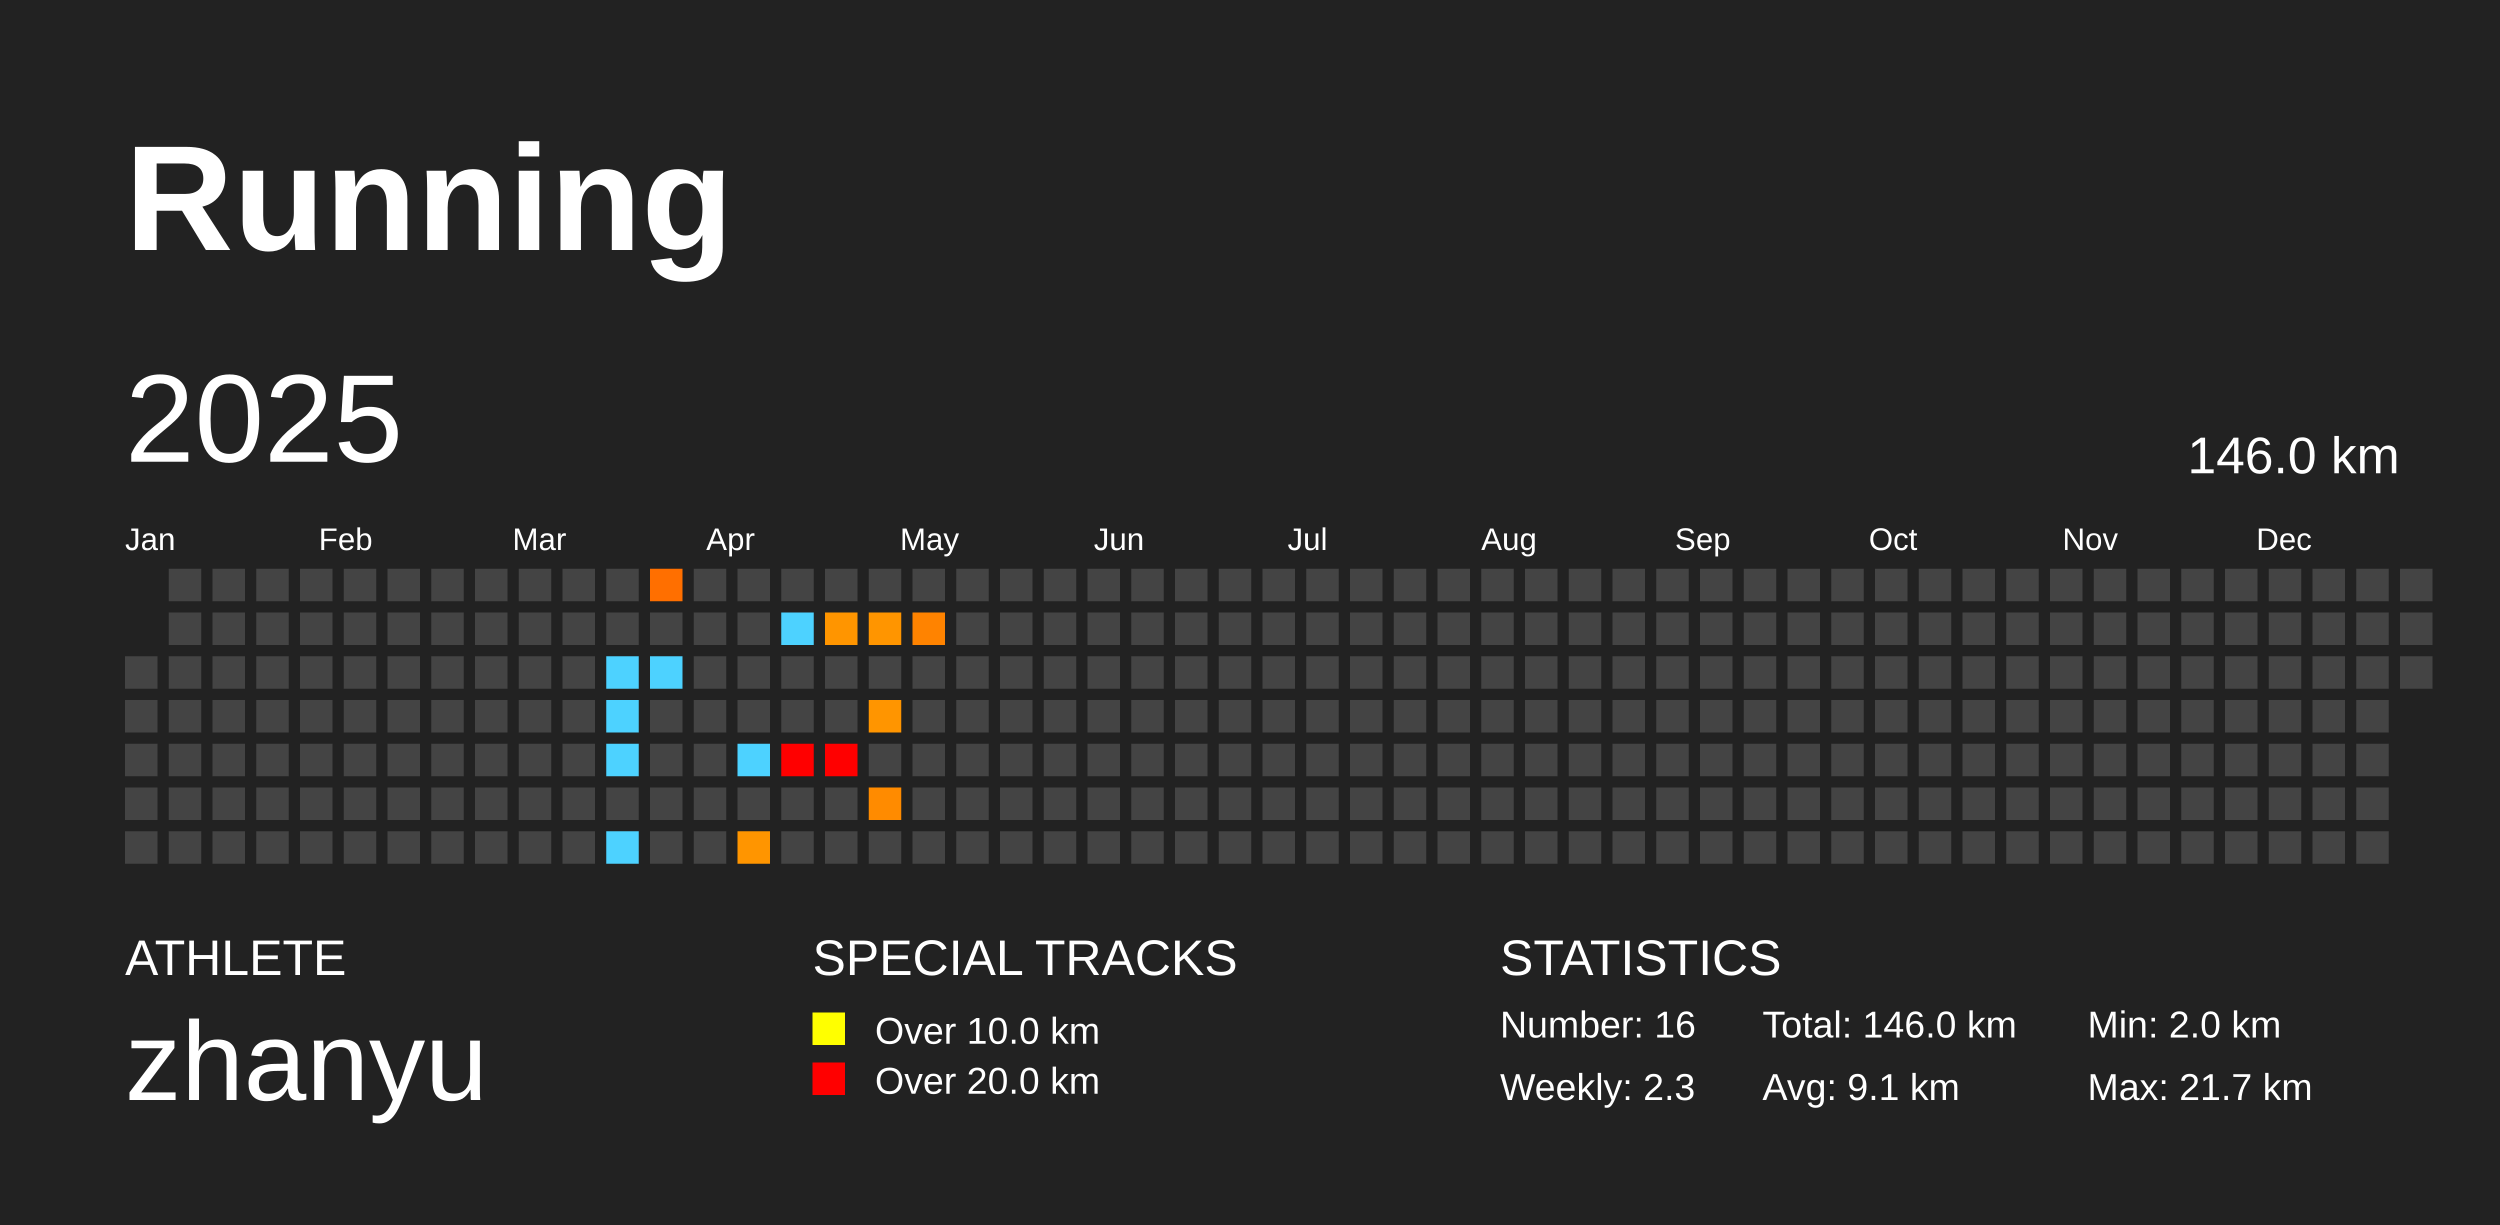
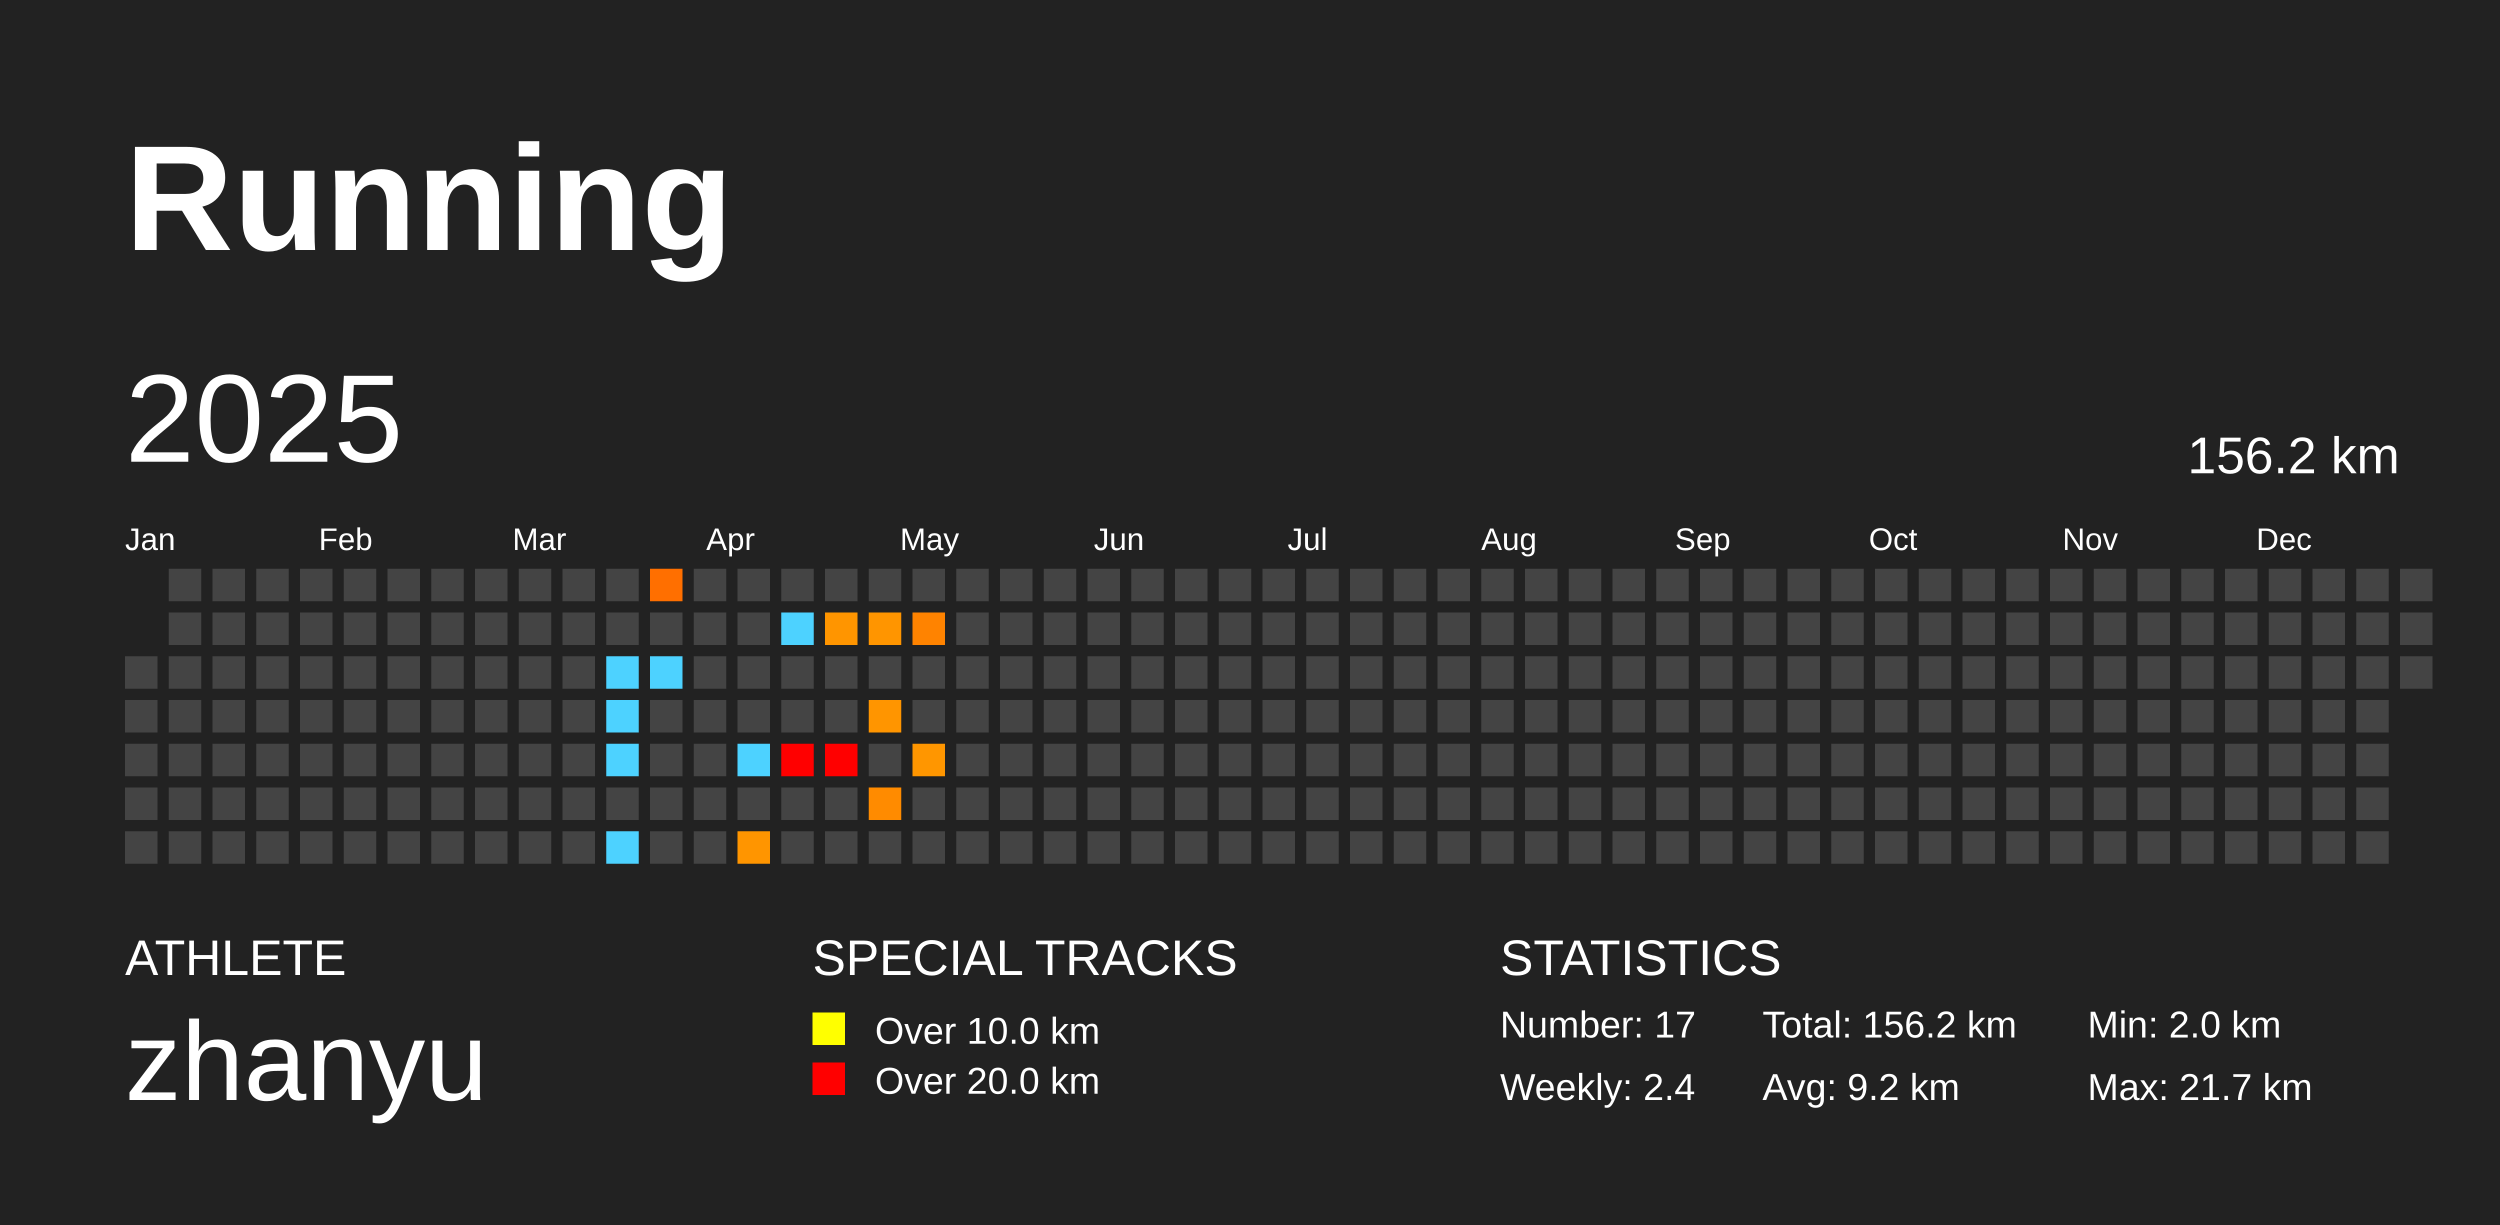
<svg xmlns="http://www.w3.org/2000/svg" baseProfile="full" height="98mm" version="1.1" viewBox="0,0,200,98" width="200mm">
  <defs />
  <rect fill="#222222" height="98" width="200" x="0" y="0" />
  <text fill="#FFFFFF" style="font-size:12px; font-family:Arial; font-weight:bold;" x="10" y="20">Running</text>
  <text fill="#FFFFFF" style="font-size:4px; font-family:Arial" x="10" y="78">ATHLETE</text>
  <text fill="#FFFFFF" style="font-size:9px; font-family:Arial" x="10" y="88">zhanyu</text>
  <text fill="#FFFFFF" style="font-size:4px; font-family:Arial" x="65" y="78">SPECIAL TRACKS</text>
  <rect fill="yellow" height="2.6" width="2.6" x="65" y="81" />
  <text fill="#FFFFFF" style="font-size:3px; font-family:Arial" x="70" y="83.5">Over 10.0 km</text>
  <rect fill="red" height="2.6" width="2.6" x="65" y="85" />
  <text fill="#FFFFFF" style="font-size:3px; font-family:Arial" x="70" y="87.5">Over 20.0 km</text>
  <text fill="#FFFFFF" style="font-size:4px; font-family:Arial" x="120" y="78">STATISTICS</text>
-   <text fill="#FFFFFF" style="font-size:3px; font-family:Arial" x="120" y="83">Number: 16</text>
-   <text fill="#FFFFFF" style="font-size:3px; font-family:Arial" x="120" y="88">Weekly: 2.3</text>
-   <text fill="#FFFFFF" style="font-size:3px; font-family:Arial" x="141" y="83">Total: 146.0 km</text>
-   <text fill="#FFFFFF" style="font-size:3px; font-family:Arial" x="141" y="88">Avg: 9.1 km</text>
+   <text fill="#FFFFFF" style="font-size:3px; font-family:Arial" x="120" y="83">Number: 17</text>
+   <text fill="#FFFFFF" style="font-size:3px; font-family:Arial" x="120" y="88">Weekly: 2.4</text>
+   <text fill="#FFFFFF" style="font-size:3px; font-family:Arial" x="141" y="83">Total: 156.2 km</text>
+   <text fill="#FFFFFF" style="font-size:3px; font-family:Arial" x="141" y="88">Avg: 9.2 km</text>
  <text fill="#FFFFFF" style="font-size:3px; font-family:Arial" x="167" y="83">Min: 2.0 km</text>
  <text fill="#FFFFFF" style="font-size:3px; font-family:Arial" x="167" y="88">Max: 21.7 km</text>
  <text dominant-baseline="hanging" fill="#FFFFFF" style="font-size:10.0px; font-family:Arial;" x="10" y="30">2025</text>
-   <text dominant-baseline="hanging" fill="#FFFFFF" style="font-size:4.125px; font-family:Arial;" x="175" y="35">146.0 km</text>
+   <text dominant-baseline="hanging" fill="#FFFFFF" style="font-size:4.125px; font-family:Arial;" x="175" y="35">156.2 km</text>
  <text fill="#FFFFFF" style="font-size:2.5px; font-family:Arial" x="10.0" y="44">Jan</text>
  <text fill="#FFFFFF" style="font-size:2.5px; font-family:Arial" x="25.5" y="44">Feb</text>
  <text fill="#FFFFFF" style="font-size:2.5px; font-family:Arial" x="41.0" y="44">Mar</text>
  <text fill="#FFFFFF" style="font-size:2.5px; font-family:Arial" x="56.5" y="44">Apr</text>
  <text fill="#FFFFFF" style="font-size:2.5px; font-family:Arial" x="72.0" y="44">May</text>
  <text fill="#FFFFFF" style="font-size:2.5px; font-family:Arial" x="87.5" y="44">Jun</text>
  <text fill="#FFFFFF" style="font-size:2.5px; font-family:Arial" x="103.0" y="44">Jul</text>
  <text fill="#FFFFFF" style="font-size:2.5px; font-family:Arial" x="118.5" y="44">Aug</text>
  <text fill="#FFFFFF" style="font-size:2.5px; font-family:Arial" x="134.0" y="44">Sep</text>
  <text fill="#FFFFFF" style="font-size:2.5px; font-family:Arial" x="149.5" y="44">Oct</text>
  <text fill="#FFFFFF" style="font-size:2.5px; font-family:Arial" x="165.0" y="44">Nov</text>
  <text fill="#FFFFFF" style="font-size:2.5px; font-family:Arial" x="180.5" y="44">Dec</text>
  <rect fill="#444444" height="2.6" width="2.6" x="10.0" y="52.5" />
  <rect fill="#444444" height="2.6" width="2.6" x="10.0" y="56.0" />
  <rect fill="#444444" height="2.6" width="2.6" x="10.0" y="59.5" />
  <rect fill="#444444" height="2.6" width="2.6" x="10.0" y="63.0" />
  <rect fill="#444444" height="2.6" width="2.6" x="10.0" y="66.5" />
  <rect fill="#444444" height="2.6" width="2.6" x="13.5" y="45.5" />
  <rect fill="#444444" height="2.6" width="2.6" x="13.5" y="49.0" />
  <rect fill="#444444" height="2.6" width="2.6" x="13.5" y="52.5" />
  <rect fill="#444444" height="2.6" width="2.6" x="13.5" y="56.0" />
  <rect fill="#444444" height="2.6" width="2.6" x="13.5" y="59.5" />
  <rect fill="#444444" height="2.6" width="2.6" x="13.5" y="63.0" />
  <rect fill="#444444" height="2.6" width="2.6" x="13.5" y="66.5" />
  <rect fill="#444444" height="2.6" width="2.6" x="17.0" y="45.5" />
  <rect fill="#444444" height="2.6" width="2.6" x="17.0" y="49.0" />
  <rect fill="#444444" height="2.6" width="2.6" x="17.0" y="52.5" />
  <rect fill="#444444" height="2.6" width="2.6" x="17.0" y="56.0" />
  <rect fill="#444444" height="2.6" width="2.6" x="17.0" y="59.5" />
  <rect fill="#444444" height="2.6" width="2.6" x="17.0" y="63.0" />
  <rect fill="#444444" height="2.6" width="2.6" x="17.0" y="66.5" />
  <rect fill="#444444" height="2.6" width="2.6" x="20.5" y="45.5" />
  <rect fill="#444444" height="2.6" width="2.6" x="20.5" y="49.0" />
  <rect fill="#444444" height="2.6" width="2.6" x="20.5" y="52.5" />
  <rect fill="#444444" height="2.6" width="2.6" x="20.5" y="56.0" />
  <rect fill="#444444" height="2.6" width="2.6" x="20.5" y="59.5" />
  <rect fill="#444444" height="2.6" width="2.6" x="20.5" y="63.0" />
  <rect fill="#444444" height="2.6" width="2.6" x="20.5" y="66.5" />
  <rect fill="#444444" height="2.6" width="2.6" x="24.0" y="45.5" />
  <rect fill="#444444" height="2.6" width="2.6" x="24.0" y="49.0" />
  <rect fill="#444444" height="2.6" width="2.6" x="24.0" y="52.5" />
  <rect fill="#444444" height="2.6" width="2.6" x="24.0" y="56.0" />
  <rect fill="#444444" height="2.6" width="2.6" x="24.0" y="59.5" />
  <rect fill="#444444" height="2.6" width="2.6" x="24.0" y="63.0" />
  <rect fill="#444444" height="2.6" width="2.6" x="24.0" y="66.5" />
  <rect fill="#444444" height="2.6" width="2.6" x="27.5" y="45.5" />
  <rect fill="#444444" height="2.6" width="2.6" x="27.5" y="49.0" />
  <rect fill="#444444" height="2.6" width="2.6" x="27.5" y="52.5" />
  <rect fill="#444444" height="2.6" width="2.6" x="27.5" y="56.0" />
  <rect fill="#444444" height="2.6" width="2.6" x="27.5" y="59.5" />
  <rect fill="#444444" height="2.6" width="2.6" x="27.5" y="63.0" />
  <rect fill="#444444" height="2.6" width="2.6" x="27.5" y="66.5" />
  <rect fill="#444444" height="2.6" width="2.6" x="31.0" y="45.5" />
  <rect fill="#444444" height="2.6" width="2.6" x="31.0" y="49.0" />
  <rect fill="#444444" height="2.6" width="2.6" x="31.0" y="52.5" />
  <rect fill="#444444" height="2.6" width="2.6" x="31.0" y="56.0" />
  <rect fill="#444444" height="2.6" width="2.6" x="31.0" y="59.5" />
  <rect fill="#444444" height="2.6" width="2.6" x="31.0" y="63.0" />
  <rect fill="#444444" height="2.6" width="2.6" x="31.0" y="66.5" />
  <rect fill="#444444" height="2.6" width="2.6" x="34.5" y="45.5" />
  <rect fill="#444444" height="2.6" width="2.6" x="34.5" y="49.0" />
  <rect fill="#444444" height="2.6" width="2.6" x="34.5" y="52.5" />
  <rect fill="#444444" height="2.6" width="2.6" x="34.5" y="56.0" />
  <rect fill="#444444" height="2.6" width="2.6" x="34.5" y="59.5" />
  <rect fill="#444444" height="2.6" width="2.6" x="34.5" y="63.0" />
  <rect fill="#444444" height="2.6" width="2.6" x="34.5" y="66.5" />
  <rect fill="#444444" height="2.6" width="2.6" x="38.0" y="45.5" />
  <rect fill="#444444" height="2.6" width="2.6" x="38.0" y="49.0" />
  <rect fill="#444444" height="2.6" width="2.6" x="38.0" y="52.5" />
  <rect fill="#444444" height="2.6" width="2.6" x="38.0" y="56.0" />
  <rect fill="#444444" height="2.6" width="2.6" x="38.0" y="59.5" />
  <rect fill="#444444" height="2.6" width="2.6" x="38.0" y="63.0" />
  <rect fill="#444444" height="2.6" width="2.6" x="38.0" y="66.5" />
  <rect fill="#444444" height="2.6" width="2.6" x="41.5" y="45.5" />
  <rect fill="#444444" height="2.6" width="2.6" x="41.5" y="49.0" />
  <rect fill="#444444" height="2.6" width="2.6" x="41.5" y="52.5" />
  <rect fill="#444444" height="2.6" width="2.6" x="41.5" y="56.0" />
  <rect fill="#444444" height="2.6" width="2.6" x="41.5" y="59.5" />
  <rect fill="#444444" height="2.6" width="2.6" x="41.5" y="63.0" />
  <rect fill="#444444" height="2.6" width="2.6" x="41.5" y="66.5" />
  <rect fill="#444444" height="2.6" width="2.6" x="45.0" y="45.5" />
  <rect fill="#444444" height="2.6" width="2.6" x="45.0" y="49.0" />
  <rect fill="#444444" height="2.6" width="2.6" x="45.0" y="52.5" />
  <rect fill="#444444" height="2.6" width="2.6" x="45.0" y="56.0" />
  <rect fill="#444444" height="2.6" width="2.6" x="45.0" y="59.5" />
  <rect fill="#444444" height="2.6" width="2.6" x="45.0" y="63.0" />
  <rect fill="#444444" height="2.6" width="2.6" x="45.0" y="66.5" />
  <rect fill="#444444" height="2.6" width="2.6" x="48.5" y="45.5" />
  <rect fill="#444444" height="2.6" width="2.6" x="48.5" y="49.0" />
  <rect fill="#4dd2ff" height="2.6" width="2.6" x="48.5" y="52.5" />
  <rect fill="#4dd2ff" height="2.6" width="2.6" x="48.5" y="56.0" />
  <rect fill="#4dd2ff" height="2.6" width="2.6" x="48.5" y="59.5" />
  <rect fill="#444444" height="2.6" width="2.6" x="48.5" y="63.0" />
  <rect fill="#4dd2ff" height="2.6" width="2.6" x="48.5" y="66.5" />
  <rect fill="#ff6f00" height="2.6" width="2.6" x="52.0" y="45.5" />
  <rect fill="#444444" height="2.6" width="2.6" x="52.0" y="49.0" />
  <rect fill="#4dd2ff" height="2.6" width="2.6" x="52.0" y="52.5" />
  <rect fill="#444444" height="2.6" width="2.6" x="52.0" y="56.0" />
  <rect fill="#444444" height="2.6" width="2.6" x="52.0" y="59.5" />
  <rect fill="#444444" height="2.6" width="2.6" x="52.0" y="63.0" />
  <rect fill="#444444" height="2.6" width="2.6" x="52.0" y="66.5" />
  <rect fill="#444444" height="2.6" width="2.6" x="55.5" y="45.5" />
  <rect fill="#444444" height="2.6" width="2.6" x="55.5" y="49.0" />
  <rect fill="#444444" height="2.6" width="2.6" x="55.5" y="52.5" />
  <rect fill="#444444" height="2.6" width="2.6" x="55.5" y="56.0" />
  <rect fill="#444444" height="2.6" width="2.6" x="55.5" y="59.5" />
  <rect fill="#444444" height="2.6" width="2.6" x="55.5" y="63.0" />
  <rect fill="#444444" height="2.6" width="2.6" x="55.5" y="66.5" />
  <rect fill="#444444" height="2.6" width="2.6" x="59.0" y="45.5" />
  <rect fill="#444444" height="2.6" width="2.6" x="59.0" y="49.0" />
  <rect fill="#444444" height="2.6" width="2.6" x="59.0" y="52.5" />
  <rect fill="#444444" height="2.6" width="2.6" x="59.0" y="56.0" />
  <rect fill="#4dd2ff" height="2.6" width="2.6" x="59.0" y="59.5" />
  <rect fill="#444444" height="2.6" width="2.6" x="59.0" y="63.0" />
  <rect fill="#ff9500" height="2.6" width="2.6" x="59.0" y="66.5" />
  <rect fill="#444444" height="2.6" width="2.6" x="62.5" y="45.5" />
  <rect fill="#4dd2ff" height="2.6" width="2.6" x="62.5" y="49.0" />
  <rect fill="#444444" height="2.6" width="2.6" x="62.5" y="52.5" />
  <rect fill="#444444" height="2.6" width="2.6" x="62.5" y="56.0" />
  <rect fill="red" height="2.6" width="2.6" x="62.5" y="59.5" />
  <rect fill="#444444" height="2.6" width="2.6" x="62.5" y="63.0" />
  <rect fill="#444444" height="2.6" width="2.6" x="62.5" y="66.5" />
  <rect fill="#444444" height="2.6" width="2.6" x="66.0" y="45.5" />
  <rect fill="#ff9500" height="2.6" width="2.6" x="66.0" y="49.0" />
  <rect fill="#444444" height="2.6" width="2.6" x="66.0" y="52.5" />
  <rect fill="#444444" height="2.6" width="2.6" x="66.0" y="56.0" />
  <rect fill="red" height="2.6" width="2.6" x="66.0" y="59.5" />
  <rect fill="#444444" height="2.6" width="2.6" x="66.0" y="63.0" />
  <rect fill="#444444" height="2.6" width="2.6" x="66.0" y="66.5" />
  <rect fill="#444444" height="2.6" width="2.6" x="69.5" y="45.5" />
  <rect fill="#ff9500" height="2.6" width="2.6" x="69.5" y="49.0" />
  <rect fill="#444444" height="2.6" width="2.6" x="69.5" y="52.5" />
  <rect fill="#ff9500" height="2.6" width="2.6" x="69.5" y="56.0" />
  <rect fill="#444444" height="2.6" width="2.6" x="69.5" y="59.5" />
  <rect fill="#ff8b00" height="2.6" width="2.6" x="69.5" y="63.0" />
  <rect fill="#444444" height="2.6" width="2.6" x="69.5" y="66.5" />
  <rect fill="#444444" height="2.6" width="2.6" x="73.0" y="45.5" />
  <rect fill="#ff8300" height="2.6" width="2.6" x="73.0" y="49.0" />
  <rect fill="#444444" height="2.6" width="2.6" x="73.0" y="52.5" />
  <rect fill="#444444" height="2.6" width="2.6" x="73.0" y="56.0" />
-   <rect fill="#444444" height="2.6" width="2.6" x="73.0" y="59.5" />
+   <rect fill="#ff9600" height="2.6" width="2.6" x="73.0" y="59.5" />
  <rect fill="#444444" height="2.6" width="2.6" x="73.0" y="63.0" />
  <rect fill="#444444" height="2.6" width="2.6" x="73.0" y="66.5" />
  <rect fill="#444444" height="2.6" width="2.6" x="76.5" y="45.5" />
  <rect fill="#444444" height="2.6" width="2.6" x="76.5" y="49.0" />
  <rect fill="#444444" height="2.6" width="2.6" x="76.5" y="52.5" />
  <rect fill="#444444" height="2.6" width="2.6" x="76.5" y="56.0" />
  <rect fill="#444444" height="2.6" width="2.6" x="76.5" y="59.5" />
  <rect fill="#444444" height="2.6" width="2.6" x="76.5" y="63.0" />
  <rect fill="#444444" height="2.6" width="2.6" x="76.5" y="66.5" />
  <rect fill="#444444" height="2.6" width="2.6" x="80.0" y="45.5" />
  <rect fill="#444444" height="2.6" width="2.6" x="80.0" y="49.0" />
  <rect fill="#444444" height="2.6" width="2.6" x="80.0" y="52.5" />
  <rect fill="#444444" height="2.6" width="2.6" x="80.0" y="56.0" />
  <rect fill="#444444" height="2.6" width="2.6" x="80.0" y="59.5" />
  <rect fill="#444444" height="2.6" width="2.6" x="80.0" y="63.0" />
  <rect fill="#444444" height="2.6" width="2.6" x="80.0" y="66.5" />
  <rect fill="#444444" height="2.6" width="2.6" x="83.5" y="45.5" />
  <rect fill="#444444" height="2.6" width="2.6" x="83.5" y="49.0" />
  <rect fill="#444444" height="2.6" width="2.6" x="83.5" y="52.5" />
  <rect fill="#444444" height="2.6" width="2.6" x="83.5" y="56.0" />
  <rect fill="#444444" height="2.6" width="2.6" x="83.5" y="59.5" />
  <rect fill="#444444" height="2.6" width="2.6" x="83.5" y="63.0" />
  <rect fill="#444444" height="2.6" width="2.6" x="83.5" y="66.5" />
  <rect fill="#444444" height="2.6" width="2.6" x="87.0" y="45.5" />
  <rect fill="#444444" height="2.6" width="2.6" x="87.0" y="49.0" />
  <rect fill="#444444" height="2.6" width="2.6" x="87.0" y="52.5" />
  <rect fill="#444444" height="2.6" width="2.6" x="87.0" y="56.0" />
  <rect fill="#444444" height="2.6" width="2.6" x="87.0" y="59.5" />
  <rect fill="#444444" height="2.6" width="2.6" x="87.0" y="63.0" />
  <rect fill="#444444" height="2.6" width="2.6" x="87.0" y="66.5" />
  <rect fill="#444444" height="2.6" width="2.6" x="90.5" y="45.5" />
  <rect fill="#444444" height="2.6" width="2.6" x="90.5" y="49.0" />
  <rect fill="#444444" height="2.6" width="2.6" x="90.5" y="52.5" />
  <rect fill="#444444" height="2.6" width="2.6" x="90.5" y="56.0" />
  <rect fill="#444444" height="2.6" width="2.6" x="90.5" y="59.5" />
  <rect fill="#444444" height="2.6" width="2.6" x="90.5" y="63.0" />
  <rect fill="#444444" height="2.6" width="2.6" x="90.5" y="66.5" />
  <rect fill="#444444" height="2.6" width="2.6" x="94.0" y="45.5" />
  <rect fill="#444444" height="2.6" width="2.6" x="94.0" y="49.0" />
  <rect fill="#444444" height="2.6" width="2.6" x="94.0" y="52.5" />
  <rect fill="#444444" height="2.6" width="2.6" x="94.0" y="56.0" />
  <rect fill="#444444" height="2.6" width="2.6" x="94.0" y="59.5" />
  <rect fill="#444444" height="2.6" width="2.6" x="94.0" y="63.0" />
  <rect fill="#444444" height="2.6" width="2.6" x="94.0" y="66.5" />
  <rect fill="#444444" height="2.6" width="2.6" x="97.5" y="45.5" />
  <rect fill="#444444" height="2.6" width="2.6" x="97.5" y="49.0" />
  <rect fill="#444444" height="2.6" width="2.6" x="97.5" y="52.5" />
  <rect fill="#444444" height="2.6" width="2.6" x="97.5" y="56.0" />
  <rect fill="#444444" height="2.6" width="2.6" x="97.5" y="59.5" />
  <rect fill="#444444" height="2.6" width="2.6" x="97.5" y="63.0" />
  <rect fill="#444444" height="2.6" width="2.6" x="97.5" y="66.5" />
  <rect fill="#444444" height="2.6" width="2.6" x="101.0" y="45.5" />
  <rect fill="#444444" height="2.6" width="2.6" x="101.0" y="49.0" />
  <rect fill="#444444" height="2.6" width="2.6" x="101.0" y="52.5" />
  <rect fill="#444444" height="2.6" width="2.6" x="101.0" y="56.0" />
  <rect fill="#444444" height="2.6" width="2.6" x="101.0" y="59.5" />
  <rect fill="#444444" height="2.6" width="2.6" x="101.0" y="63.0" />
  <rect fill="#444444" height="2.6" width="2.6" x="101.0" y="66.5" />
  <rect fill="#444444" height="2.6" width="2.6" x="104.5" y="45.5" />
  <rect fill="#444444" height="2.6" width="2.6" x="104.5" y="49.0" />
  <rect fill="#444444" height="2.6" width="2.6" x="104.5" y="52.5" />
  <rect fill="#444444" height="2.6" width="2.6" x="104.5" y="56.0" />
  <rect fill="#444444" height="2.6" width="2.6" x="104.5" y="59.5" />
  <rect fill="#444444" height="2.6" width="2.6" x="104.5" y="63.0" />
  <rect fill="#444444" height="2.6" width="2.6" x="104.5" y="66.5" />
  <rect fill="#444444" height="2.6" width="2.6" x="108.0" y="45.5" />
  <rect fill="#444444" height="2.6" width="2.6" x="108.0" y="49.0" />
  <rect fill="#444444" height="2.6" width="2.6" x="108.0" y="52.5" />
  <rect fill="#444444" height="2.6" width="2.6" x="108.0" y="56.0" />
  <rect fill="#444444" height="2.6" width="2.6" x="108.0" y="59.5" />
  <rect fill="#444444" height="2.6" width="2.6" x="108.0" y="63.0" />
  <rect fill="#444444" height="2.6" width="2.6" x="108.0" y="66.5" />
  <rect fill="#444444" height="2.6" width="2.6" x="111.5" y="45.5" />
  <rect fill="#444444" height="2.6" width="2.6" x="111.5" y="49.0" />
  <rect fill="#444444" height="2.6" width="2.6" x="111.5" y="52.5" />
  <rect fill="#444444" height="2.6" width="2.6" x="111.5" y="56.0" />
  <rect fill="#444444" height="2.6" width="2.6" x="111.5" y="59.5" />
  <rect fill="#444444" height="2.6" width="2.6" x="111.5" y="63.0" />
  <rect fill="#444444" height="2.6" width="2.6" x="111.5" y="66.5" />
  <rect fill="#444444" height="2.6" width="2.6" x="115.0" y="45.5" />
  <rect fill="#444444" height="2.6" width="2.6" x="115.0" y="49.0" />
  <rect fill="#444444" height="2.6" width="2.6" x="115.0" y="52.5" />
  <rect fill="#444444" height="2.6" width="2.6" x="115.0" y="56.0" />
  <rect fill="#444444" height="2.6" width="2.6" x="115.0" y="59.5" />
  <rect fill="#444444" height="2.6" width="2.6" x="115.0" y="63.0" />
  <rect fill="#444444" height="2.6" width="2.6" x="115.0" y="66.5" />
  <rect fill="#444444" height="2.6" width="2.6" x="118.5" y="45.5" />
  <rect fill="#444444" height="2.6" width="2.6" x="118.5" y="49.0" />
  <rect fill="#444444" height="2.6" width="2.6" x="118.5" y="52.5" />
  <rect fill="#444444" height="2.6" width="2.6" x="118.5" y="56.0" />
  <rect fill="#444444" height="2.6" width="2.6" x="118.5" y="59.5" />
  <rect fill="#444444" height="2.6" width="2.6" x="118.5" y="63.0" />
  <rect fill="#444444" height="2.6" width="2.6" x="118.5" y="66.5" />
  <rect fill="#444444" height="2.6" width="2.6" x="122.0" y="45.5" />
  <rect fill="#444444" height="2.6" width="2.6" x="122.0" y="49.0" />
  <rect fill="#444444" height="2.6" width="2.6" x="122.0" y="52.5" />
  <rect fill="#444444" height="2.6" width="2.6" x="122.0" y="56.0" />
  <rect fill="#444444" height="2.6" width="2.6" x="122.0" y="59.5" />
  <rect fill="#444444" height="2.6" width="2.6" x="122.0" y="63.0" />
  <rect fill="#444444" height="2.6" width="2.6" x="122.0" y="66.5" />
  <rect fill="#444444" height="2.6" width="2.6" x="125.5" y="45.5" />
  <rect fill="#444444" height="2.6" width="2.6" x="125.5" y="49.0" />
  <rect fill="#444444" height="2.6" width="2.6" x="125.5" y="52.5" />
  <rect fill="#444444" height="2.6" width="2.6" x="125.5" y="56.0" />
  <rect fill="#444444" height="2.6" width="2.6" x="125.5" y="59.5" />
  <rect fill="#444444" height="2.6" width="2.6" x="125.5" y="63.0" />
  <rect fill="#444444" height="2.6" width="2.6" x="125.5" y="66.5" />
  <rect fill="#444444" height="2.6" width="2.6" x="129.0" y="45.5" />
  <rect fill="#444444" height="2.6" width="2.6" x="129.0" y="49.0" />
  <rect fill="#444444" height="2.6" width="2.6" x="129.0" y="52.5" />
  <rect fill="#444444" height="2.6" width="2.6" x="129.0" y="56.0" />
  <rect fill="#444444" height="2.6" width="2.6" x="129.0" y="59.5" />
  <rect fill="#444444" height="2.6" width="2.6" x="129.0" y="63.0" />
  <rect fill="#444444" height="2.6" width="2.6" x="129.0" y="66.5" />
  <rect fill="#444444" height="2.6" width="2.6" x="132.5" y="45.5" />
  <rect fill="#444444" height="2.6" width="2.6" x="132.5" y="49.0" />
  <rect fill="#444444" height="2.6" width="2.6" x="132.5" y="52.5" />
  <rect fill="#444444" height="2.6" width="2.6" x="132.5" y="56.0" />
  <rect fill="#444444" height="2.6" width="2.6" x="132.5" y="59.5" />
  <rect fill="#444444" height="2.6" width="2.6" x="132.5" y="63.0" />
  <rect fill="#444444" height="2.6" width="2.6" x="132.5" y="66.5" />
  <rect fill="#444444" height="2.6" width="2.6" x="136.0" y="45.5" />
  <rect fill="#444444" height="2.6" width="2.6" x="136.0" y="49.0" />
  <rect fill="#444444" height="2.6" width="2.6" x="136.0" y="52.5" />
  <rect fill="#444444" height="2.6" width="2.6" x="136.0" y="56.0" />
  <rect fill="#444444" height="2.6" width="2.6" x="136.0" y="59.5" />
  <rect fill="#444444" height="2.6" width="2.6" x="136.0" y="63.0" />
  <rect fill="#444444" height="2.6" width="2.6" x="136.0" y="66.5" />
  <rect fill="#444444" height="2.6" width="2.6" x="139.5" y="45.5" />
  <rect fill="#444444" height="2.6" width="2.6" x="139.5" y="49.0" />
  <rect fill="#444444" height="2.6" width="2.6" x="139.5" y="52.5" />
  <rect fill="#444444" height="2.6" width="2.6" x="139.5" y="56.0" />
  <rect fill="#444444" height="2.6" width="2.6" x="139.5" y="59.5" />
  <rect fill="#444444" height="2.6" width="2.6" x="139.5" y="63.0" />
  <rect fill="#444444" height="2.6" width="2.6" x="139.5" y="66.5" />
  <rect fill="#444444" height="2.6" width="2.6" x="143.0" y="45.5" />
  <rect fill="#444444" height="2.6" width="2.6" x="143.0" y="49.0" />
  <rect fill="#444444" height="2.6" width="2.6" x="143.0" y="52.5" />
  <rect fill="#444444" height="2.6" width="2.6" x="143.0" y="56.0" />
  <rect fill="#444444" height="2.6" width="2.6" x="143.0" y="59.5" />
  <rect fill="#444444" height="2.6" width="2.6" x="143.0" y="63.0" />
  <rect fill="#444444" height="2.6" width="2.6" x="143.0" y="66.5" />
  <rect fill="#444444" height="2.6" width="2.6" x="146.5" y="45.5" />
  <rect fill="#444444" height="2.6" width="2.6" x="146.5" y="49.0" />
  <rect fill="#444444" height="2.6" width="2.6" x="146.5" y="52.5" />
  <rect fill="#444444" height="2.6" width="2.6" x="146.5" y="56.0" />
  <rect fill="#444444" height="2.6" width="2.6" x="146.5" y="59.5" />
  <rect fill="#444444" height="2.6" width="2.6" x="146.5" y="63.0" />
  <rect fill="#444444" height="2.6" width="2.6" x="146.5" y="66.5" />
  <rect fill="#444444" height="2.6" width="2.6" x="150.0" y="45.5" />
  <rect fill="#444444" height="2.6" width="2.6" x="150.0" y="49.0" />
  <rect fill="#444444" height="2.6" width="2.6" x="150.0" y="52.5" />
  <rect fill="#444444" height="2.6" width="2.6" x="150.0" y="56.0" />
  <rect fill="#444444" height="2.6" width="2.6" x="150.0" y="59.5" />
  <rect fill="#444444" height="2.6" width="2.6" x="150.0" y="63.0" />
  <rect fill="#444444" height="2.6" width="2.6" x="150.0" y="66.5" />
  <rect fill="#444444" height="2.6" width="2.6" x="153.5" y="45.5" />
  <rect fill="#444444" height="2.6" width="2.6" x="153.5" y="49.0" />
  <rect fill="#444444" height="2.6" width="2.6" x="153.5" y="52.5" />
  <rect fill="#444444" height="2.6" width="2.6" x="153.5" y="56.0" />
  <rect fill="#444444" height="2.6" width="2.6" x="153.5" y="59.5" />
  <rect fill="#444444" height="2.6" width="2.6" x="153.5" y="63.0" />
  <rect fill="#444444" height="2.6" width="2.6" x="153.5" y="66.5" />
  <rect fill="#444444" height="2.6" width="2.6" x="157.0" y="45.5" />
  <rect fill="#444444" height="2.6" width="2.6" x="157.0" y="49.0" />
  <rect fill="#444444" height="2.6" width="2.6" x="157.0" y="52.5" />
  <rect fill="#444444" height="2.6" width="2.6" x="157.0" y="56.0" />
  <rect fill="#444444" height="2.6" width="2.6" x="157.0" y="59.5" />
  <rect fill="#444444" height="2.6" width="2.6" x="157.0" y="63.0" />
  <rect fill="#444444" height="2.6" width="2.6" x="157.0" y="66.5" />
  <rect fill="#444444" height="2.6" width="2.6" x="160.5" y="45.5" />
  <rect fill="#444444" height="2.6" width="2.6" x="160.5" y="49.0" />
  <rect fill="#444444" height="2.6" width="2.6" x="160.5" y="52.5" />
  <rect fill="#444444" height="2.6" width="2.6" x="160.5" y="56.0" />
  <rect fill="#444444" height="2.6" width="2.6" x="160.5" y="59.5" />
  <rect fill="#444444" height="2.6" width="2.6" x="160.5" y="63.0" />
  <rect fill="#444444" height="2.6" width="2.6" x="160.5" y="66.5" />
  <rect fill="#444444" height="2.6" width="2.6" x="164.0" y="45.5" />
  <rect fill="#444444" height="2.6" width="2.6" x="164.0" y="49.0" />
  <rect fill="#444444" height="2.6" width="2.6" x="164.0" y="52.5" />
  <rect fill="#444444" height="2.6" width="2.6" x="164.0" y="56.0" />
  <rect fill="#444444" height="2.6" width="2.6" x="164.0" y="59.5" />
  <rect fill="#444444" height="2.6" width="2.6" x="164.0" y="63.0" />
  <rect fill="#444444" height="2.6" width="2.6" x="164.0" y="66.5" />
  <rect fill="#444444" height="2.6" width="2.6" x="167.5" y="45.5" />
  <rect fill="#444444" height="2.6" width="2.6" x="167.5" y="49.0" />
  <rect fill="#444444" height="2.6" width="2.6" x="167.5" y="52.5" />
  <rect fill="#444444" height="2.6" width="2.6" x="167.5" y="56.0" />
  <rect fill="#444444" height="2.6" width="2.6" x="167.5" y="59.5" />
  <rect fill="#444444" height="2.6" width="2.6" x="167.5" y="63.0" />
  <rect fill="#444444" height="2.6" width="2.6" x="167.5" y="66.5" />
  <rect fill="#444444" height="2.6" width="2.6" x="171.0" y="45.5" />
  <rect fill="#444444" height="2.6" width="2.6" x="171.0" y="49.0" />
  <rect fill="#444444" height="2.6" width="2.6" x="171.0" y="52.5" />
  <rect fill="#444444" height="2.6" width="2.6" x="171.0" y="56.0" />
  <rect fill="#444444" height="2.6" width="2.6" x="171.0" y="59.5" />
  <rect fill="#444444" height="2.6" width="2.6" x="171.0" y="63.0" />
  <rect fill="#444444" height="2.6" width="2.6" x="171.0" y="66.5" />
  <rect fill="#444444" height="2.6" width="2.6" x="174.5" y="45.5" />
  <rect fill="#444444" height="2.6" width="2.6" x="174.5" y="49.0" />
  <rect fill="#444444" height="2.6" width="2.6" x="174.5" y="52.5" />
  <rect fill="#444444" height="2.6" width="2.6" x="174.5" y="56.0" />
  <rect fill="#444444" height="2.6" width="2.6" x="174.5" y="59.5" />
  <rect fill="#444444" height="2.6" width="2.6" x="174.5" y="63.0" />
  <rect fill="#444444" height="2.6" width="2.6" x="174.5" y="66.5" />
  <rect fill="#444444" height="2.6" width="2.6" x="178.0" y="45.5" />
  <rect fill="#444444" height="2.6" width="2.6" x="178.0" y="49.0" />
  <rect fill="#444444" height="2.6" width="2.6" x="178.0" y="52.5" />
  <rect fill="#444444" height="2.6" width="2.6" x="178.0" y="56.0" />
  <rect fill="#444444" height="2.6" width="2.6" x="178.0" y="59.5" />
  <rect fill="#444444" height="2.6" width="2.6" x="178.0" y="63.0" />
  <rect fill="#444444" height="2.6" width="2.6" x="178.0" y="66.5" />
  <rect fill="#444444" height="2.6" width="2.6" x="181.5" y="45.5" />
  <rect fill="#444444" height="2.6" width="2.6" x="181.5" y="49.0" />
  <rect fill="#444444" height="2.6" width="2.6" x="181.5" y="52.5" />
  <rect fill="#444444" height="2.6" width="2.6" x="181.5" y="56.0" />
  <rect fill="#444444" height="2.6" width="2.6" x="181.5" y="59.5" />
  <rect fill="#444444" height="2.6" width="2.6" x="181.5" y="63.0" />
  <rect fill="#444444" height="2.6" width="2.6" x="181.5" y="66.5" />
  <rect fill="#444444" height="2.6" width="2.6" x="185.0" y="45.5" />
  <rect fill="#444444" height="2.6" width="2.6" x="185.0" y="49.0" />
  <rect fill="#444444" height="2.6" width="2.6" x="185.0" y="52.5" />
  <rect fill="#444444" height="2.6" width="2.6" x="185.0" y="56.0" />
  <rect fill="#444444" height="2.6" width="2.6" x="185.0" y="59.5" />
  <rect fill="#444444" height="2.6" width="2.6" x="185.0" y="63.0" />
  <rect fill="#444444" height="2.6" width="2.6" x="185.0" y="66.5" />
  <rect fill="#444444" height="2.6" width="2.6" x="188.5" y="45.5" />
  <rect fill="#444444" height="2.6" width="2.6" x="188.5" y="49.0" />
  <rect fill="#444444" height="2.6" width="2.6" x="188.5" y="52.5" />
  <rect fill="#444444" height="2.6" width="2.6" x="188.5" y="56.0" />
  <rect fill="#444444" height="2.6" width="2.6" x="188.5" y="59.5" />
  <rect fill="#444444" height="2.6" width="2.6" x="188.5" y="63.0" />
  <rect fill="#444444" height="2.6" width="2.6" x="188.5" y="66.5" />
  <rect fill="#444444" height="2.6" width="2.6" x="192.0" y="45.5" />
  <rect fill="#444444" height="2.6" width="2.6" x="192.0" y="49.0" />
  <rect fill="#444444" height="2.6" width="2.6" x="192.0" y="52.5" />
</svg>
